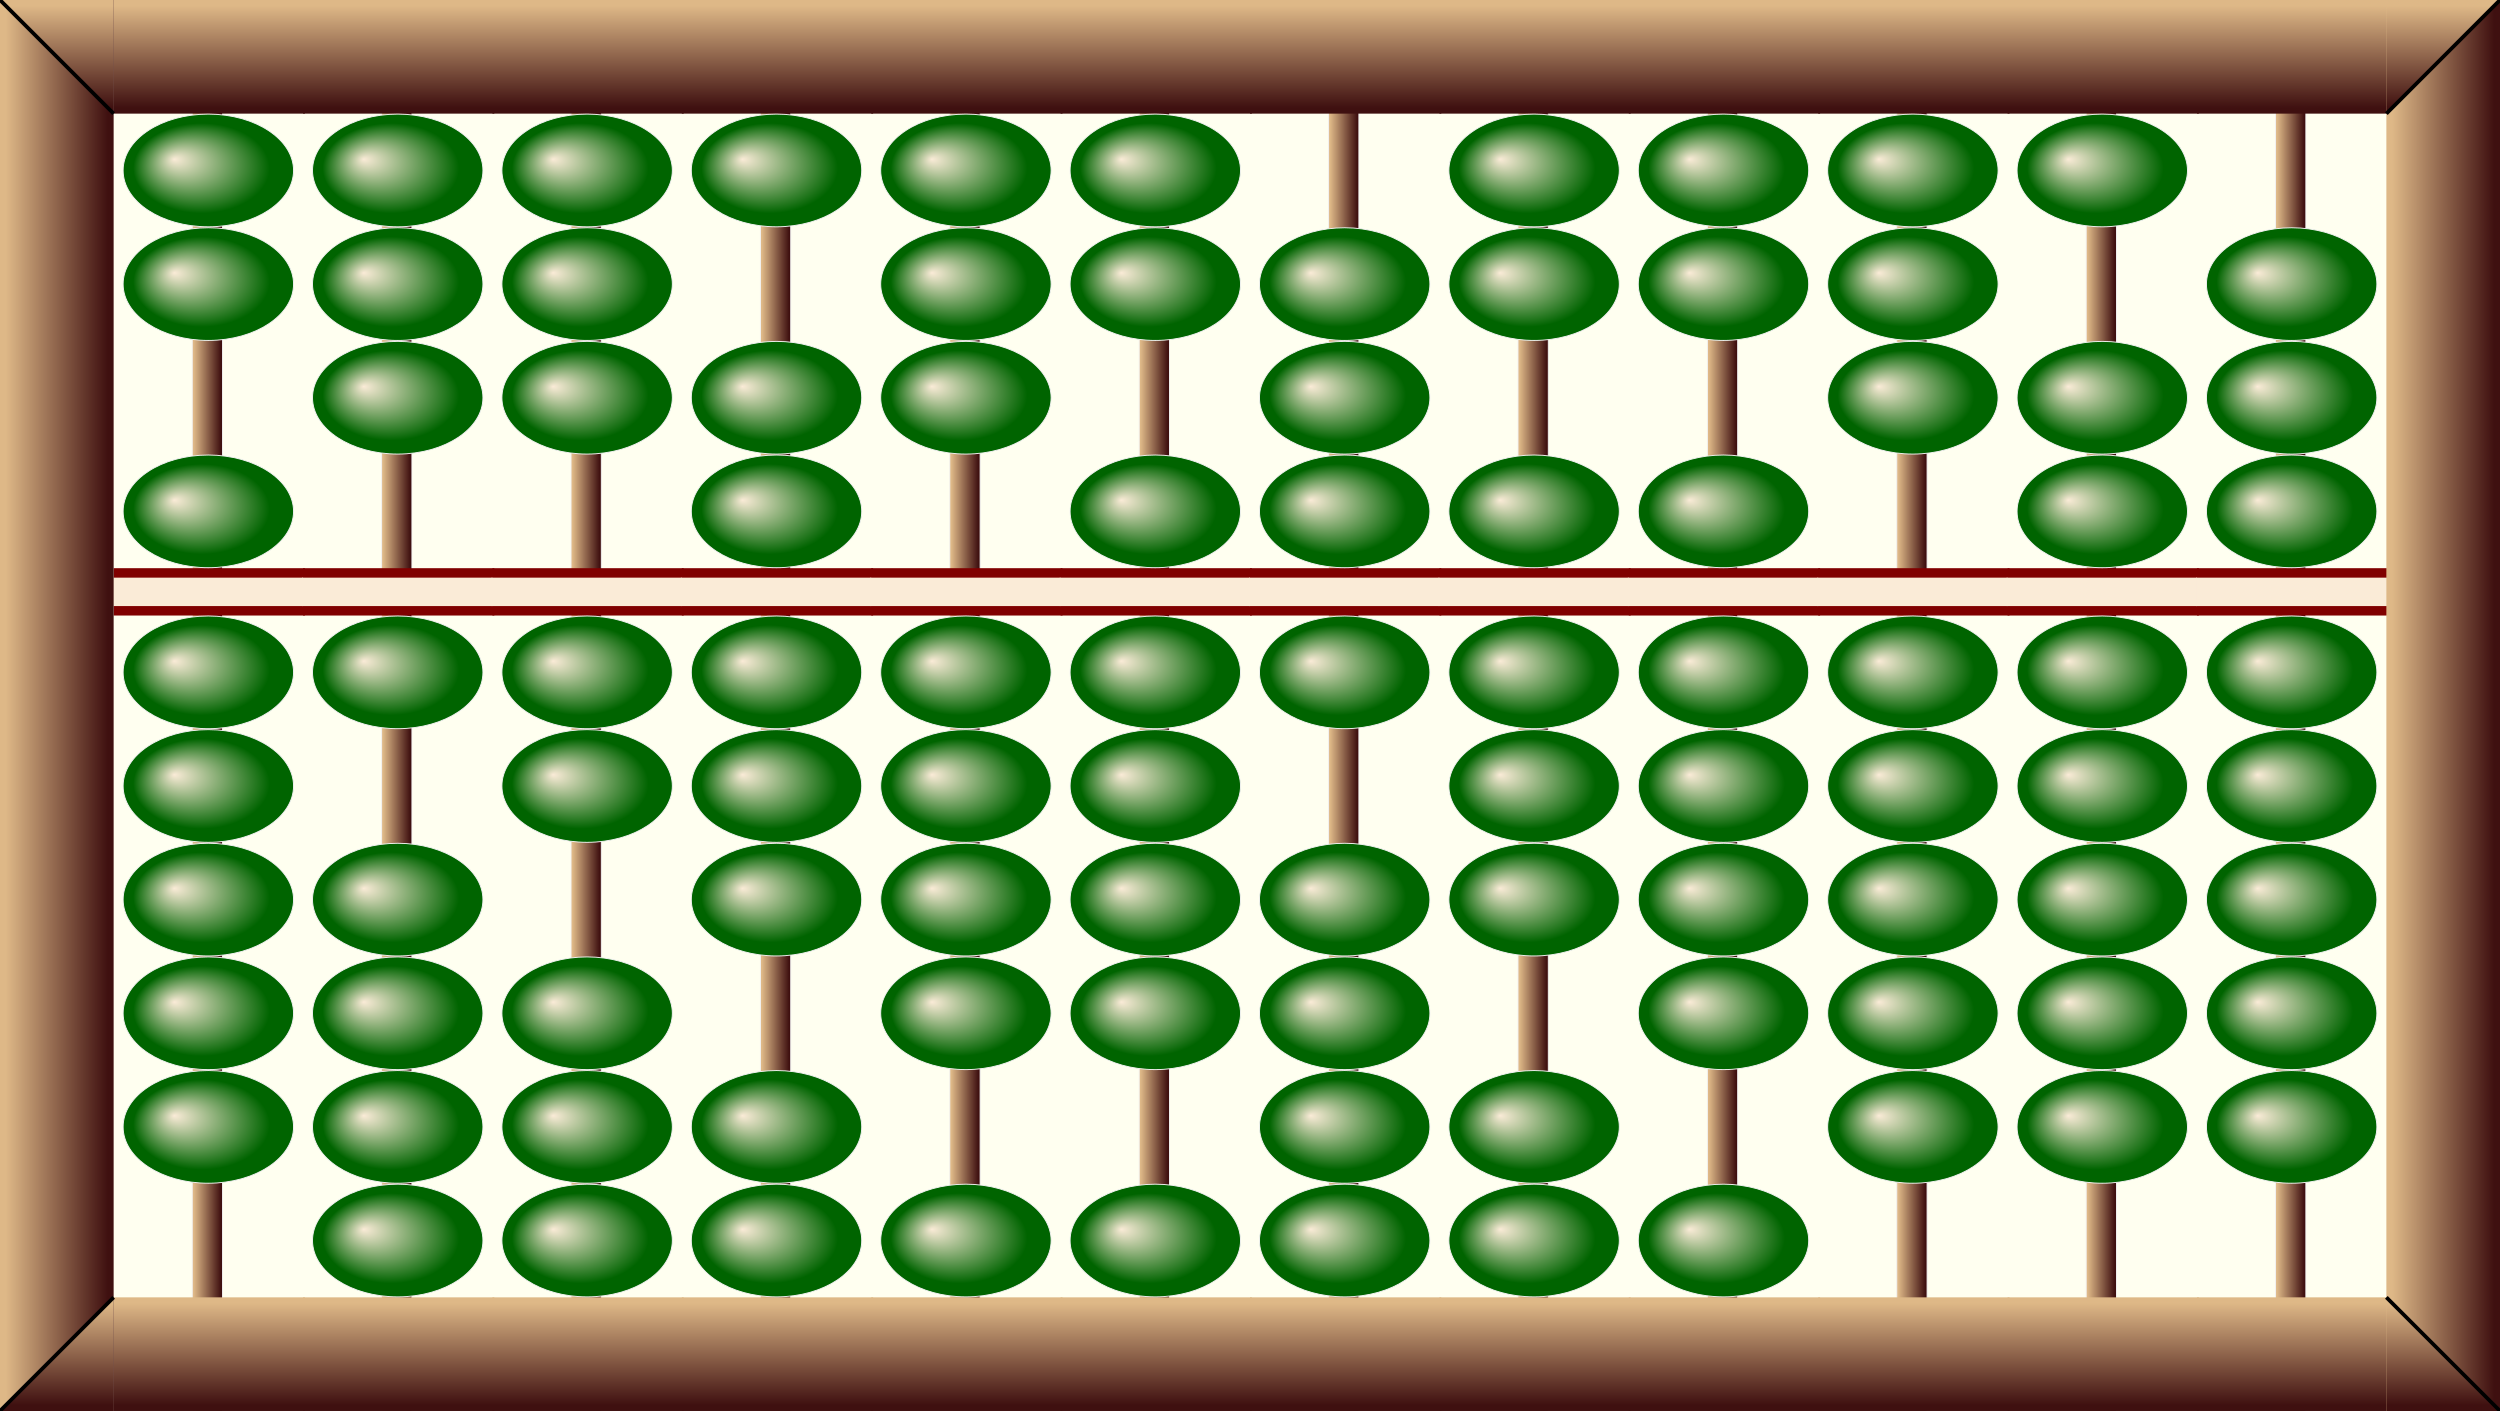
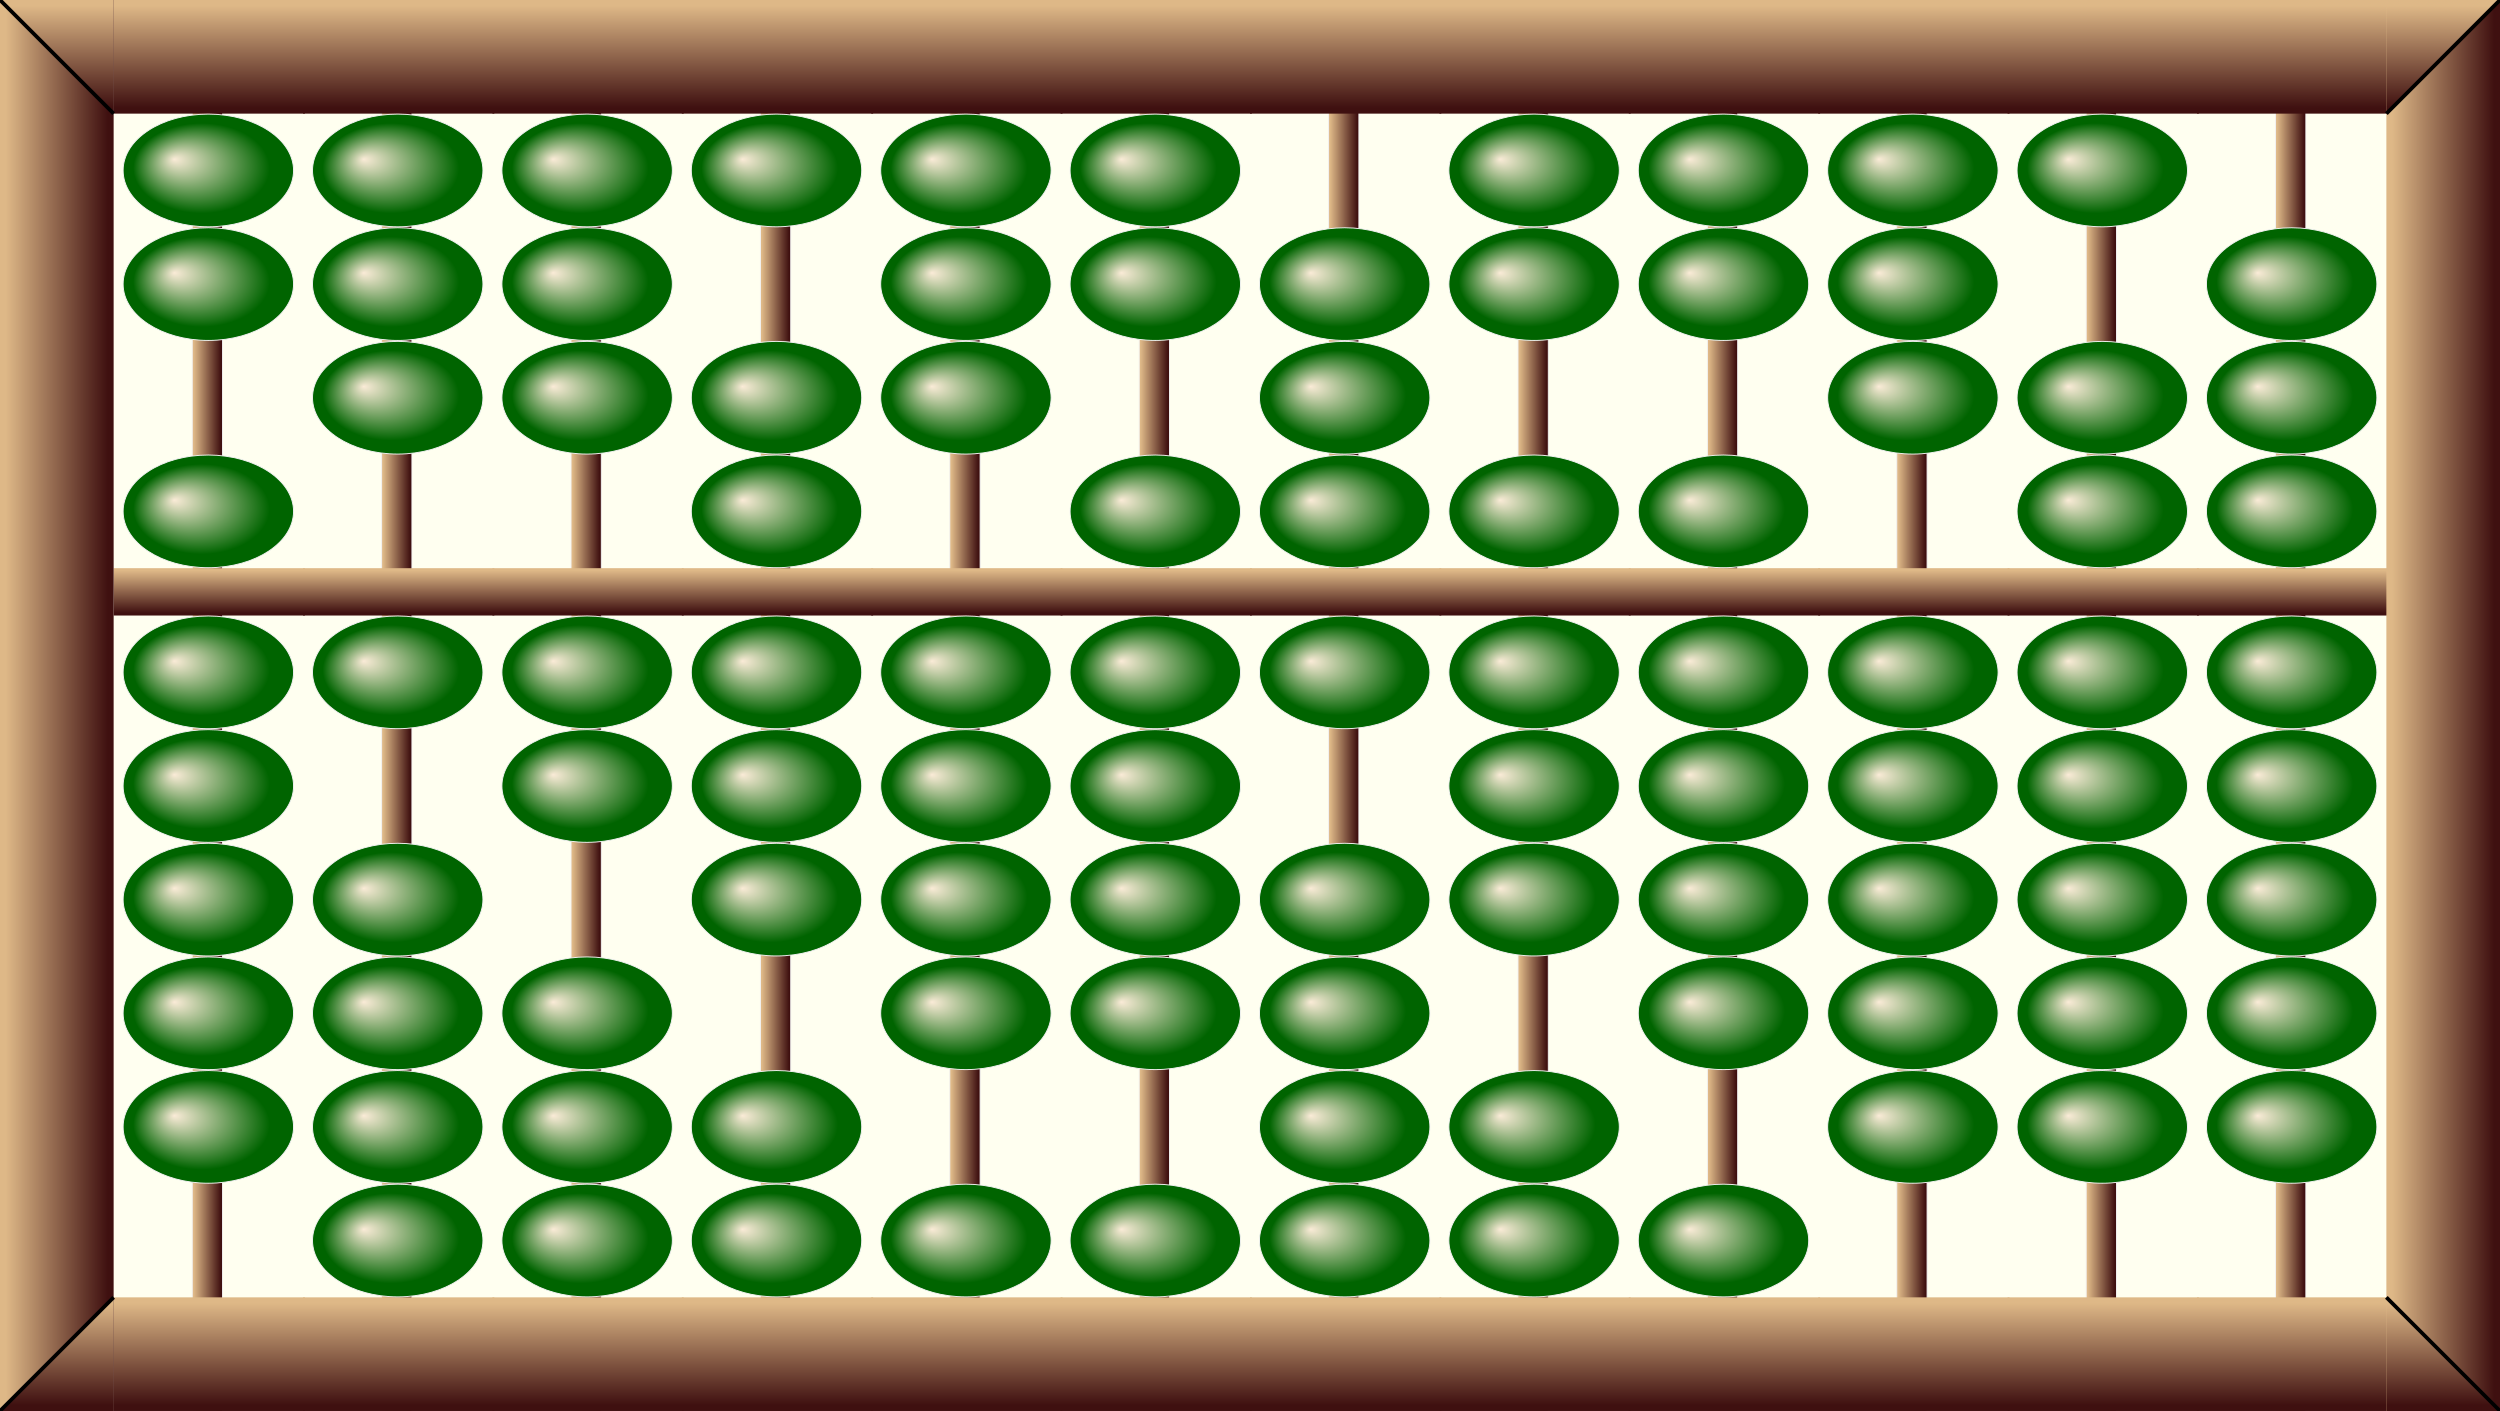
<svg xmlns="http://www.w3.org/2000/svg" x="0px" y="0px" width="660.0px" height="372.5px" viewBox="80 0 2640 1490">
  <style>
.names {;
font: bold 80px mono;
fill: Gold;
}
</style>
  <defs>
    <radialGradient id="grad1" cx="50%" cy="50%" r="50%" fx="30%" fy="40%">
      <stop offset="0%" stop-color="antiquewhite" />
      <stop offset="80%" stop-color="Darkgreen" />
    </radialGradient>
    <linearGradient id="rodgrad">
      <stop offset="5%" stop-color="BurlyWood" />
      <stop offset="95%" stop-color="#3f1010" />
    </linearGradient>
    <linearGradient id="framegrad">
      <stop offset="5%" stop-color="BurlyWood" />
      <stop offset="95%" stop-color="#3f1010" />
    </linearGradient>
    <linearGradient id="framegrad2" gradientTransform="rotate(90)">
      <stop offset="5%" stop-color="BurlyWood" />
      <stop offset="95%" stop-color="#3f1010" />
    </linearGradient>
    <linearGradient id="jap1">
      <stop offset="5%" stop-color="BurlyWood" />
      <stop offset="95%" stop-color="#3f0010" />
    </linearGradient>
    <linearGradient id="jap2">
      <stop offset="5%" stop-color="#250000" />
      <stop offset="95%" stop-color="Peru" />
    </linearGradient>
    <g id="bead">
      <polygon fill="url(#jap1)" stroke="#F2F2F2" points="80,0 5,60 195,60 119,0" />
      <polygon fill="url(#jap2)" stroke="#F2F2F2" points="119,120 195,60 5,60 80,120" />
    </g>
    <g id="bead2">
      <ellipse cx="100" cy="60" rx="90" ry="59.5" fill="url(#grad1)" stroke="#F2F2F2" />
    </g>
    <g id="frame">
      <rect y="0" fill="url(#framegrad2)" width="202" height="120" />
    </g>
    <g id="bar">
-       <rect x="0" y="0" width="202" height="50" fill="Maroon" />
+       <rect x="0" y="0" width="202" height="50" fill="Black" />
      <rect x="-1" y="10" fill="AntiqueWhite" width="202" height="30" />
    </g>
    <g id="bardot">
      <use href="#bar" />
+       <circle cx="100" cy="25" r="12" stroke="black" stroke-width="3" fill="green" />
+     </g>
+     <g id="barc">
+       <rect x="0" y="0" width="202" height="50" fill="url(#framegrad2)" />
+     </g>
+     <g id="barcdot">
+       <use href="#barc" />
      <circle cx="100" cy="25" r="12" stroke="black" stroke-width="3" fill="green" />
    </g>
  </defs>
  <rect width="2560" height="1490" x="80" y="0" fill="Ivory" />
  <rect x="283" y="0.5" fill="url(#rodgrad)" stroke="#F2F2F2" width="32" height="1490" />
  <use href="#frame" x="200" y="0" />
  <use href="#frame" x="200" y="1370" />
-   <use href="#bar" x="200" y="600" />
+   <use href="#barc" x="200" y="600" />
  <use href="#bead2" x="200" y="120" />
  <use href="#bead2" x="200" y="240" />
  <use href="#bead2" x="200" y="480" />
  <use href="#bead2" x="200" y="650" />
  <use href="#bead2" x="200" y="770" />
  <use href="#bead2" x="200" y="890" />
  <use href="#bead2" x="200" y="1010" />
  <use href="#bead2" x="200" y="1130" />
  <rect x="483" y="0.5" fill="url(#rodgrad)" stroke="#F2F2F2" width="32" height="1490" />
  <use href="#frame" x="400" y="0" />
  <use href="#frame" x="400" y="1370" />
-   <use href="#bar" x="400" y="600" />
+   <use href="#barc" x="400" y="600" />
  <use href="#bead2" x="400" y="120" />
  <use href="#bead2" x="400" y="240" />
  <use href="#bead2" x="400" y="360" />
  <use href="#bead2" x="400" y="650" />
  <use href="#bead2" x="400" y="890" />
  <use href="#bead2" x="400" y="1010" />
  <use href="#bead2" x="400" y="1130" />
  <use href="#bead2" x="400" y="1250" />
  <rect x="683" y="0.5" fill="url(#rodgrad)" stroke="#F2F2F2" width="32" height="1490" />
  <use href="#frame" x="600" y="0" />
  <use href="#frame" x="600" y="1370" />
-   <use href="#bar" x="600" y="600" />
+   <use href="#barc" x="600" y="600" />
  <use href="#bead2" x="600" y="120" />
  <use href="#bead2" x="600" y="240" />
  <use href="#bead2" x="600" y="360" />
  <use href="#bead2" x="600" y="650" />
  <use href="#bead2" x="600" y="770" />
  <use href="#bead2" x="600" y="1010" />
  <use href="#bead2" x="600" y="1130" />
  <use href="#bead2" x="600" y="1250" />
  <rect x="883" y="0.5" fill="url(#rodgrad)" stroke="#F2F2F2" width="32" height="1490" />
  <use href="#frame" x="800" y="0" />
  <use href="#frame" x="800" y="1370" />
-   <use href="#bar" x="800" y="600" />
+   <use href="#barc" x="800" y="600" />
  <use href="#bead2" x="800" y="120" />
  <use href="#bead2" x="800" y="360" />
  <use href="#bead2" x="800" y="480" />
  <use href="#bead2" x="800" y="650" />
  <use href="#bead2" x="800" y="770" />
  <use href="#bead2" x="800" y="890" />
  <use href="#bead2" x="800" y="1130" />
  <use href="#bead2" x="800" y="1250" />
  <rect x="1083" y="0.5" fill="url(#rodgrad)" stroke="#F2F2F2" width="32" height="1490" />
  <use href="#frame" x="1000" y="0" />
  <use href="#frame" x="1000" y="1370" />
-   <use href="#bar" x="1000" y="600" />
+   <use href="#barc" x="1000" y="600" />
  <use href="#bead2" x="1000" y="120" />
  <use href="#bead2" x="1000" y="240" />
  <use href="#bead2" x="1000" y="360" />
  <use href="#bead2" x="1000" y="650" />
  <use href="#bead2" x="1000" y="770" />
  <use href="#bead2" x="1000" y="890" />
  <use href="#bead2" x="1000" y="1010" />
  <use href="#bead2" x="1000" y="1250" />
  <rect x="1283" y="0.5" fill="url(#rodgrad)" stroke="#F2F2F2" width="32" height="1490" />
  <use href="#frame" x="1200" y="0" />
  <use href="#frame" x="1200" y="1370" />
-   <use href="#bar" x="1200" y="600" />
+   <use href="#barc" x="1200" y="600" />
  <use href="#bead2" x="1200" y="120" />
  <use href="#bead2" x="1200" y="240" />
  <use href="#bead2" x="1200" y="480" />
  <use href="#bead2" x="1200" y="650" />
  <use href="#bead2" x="1200" y="770" />
  <use href="#bead2" x="1200" y="890" />
  <use href="#bead2" x="1200" y="1010" />
  <use href="#bead2" x="1200" y="1250" />
  <rect x="1483" y="0.5" fill="url(#rodgrad)" stroke="#F2F2F2" width="32" height="1490" />
  <use href="#frame" x="1400" y="0" />
  <use href="#frame" x="1400" y="1370" />
-   <use href="#bar" x="1400" y="600" />
+   <use href="#barc" x="1400" y="600" />
  <use href="#bead2" x="1400" y="240" />
  <use href="#bead2" x="1400" y="360" />
  <use href="#bead2" x="1400" y="480" />
  <use href="#bead2" x="1400" y="650" />
  <use href="#bead2" x="1400" y="890" />
  <use href="#bead2" x="1400" y="1010" />
  <use href="#bead2" x="1400" y="1130" />
  <use href="#bead2" x="1400" y="1250" />
  <rect x="1683" y="0.5" fill="url(#rodgrad)" stroke="#F2F2F2" width="32" height="1490" />
  <use href="#frame" x="1600" y="0" />
  <use href="#frame" x="1600" y="1370" />
-   <use href="#bar" x="1600" y="600" />
+   <use href="#barc" x="1600" y="600" />
  <use href="#bead2" x="1600" y="120" />
  <use href="#bead2" x="1600" y="240" />
  <use href="#bead2" x="1600" y="480" />
  <use href="#bead2" x="1600" y="650" />
  <use href="#bead2" x="1600" y="770" />
  <use href="#bead2" x="1600" y="890" />
  <use href="#bead2" x="1600" y="1130" />
  <use href="#bead2" x="1600" y="1250" />
  <rect x="1883" y="0.5" fill="url(#rodgrad)" stroke="#F2F2F2" width="32" height="1490" />
  <use href="#frame" x="1800" y="0" />
  <use href="#frame" x="1800" y="1370" />
-   <use href="#bar" x="1800" y="600" />
+   <use href="#barc" x="1800" y="600" />
  <use href="#bead2" x="1800" y="120" />
  <use href="#bead2" x="1800" y="240" />
  <use href="#bead2" x="1800" y="480" />
  <use href="#bead2" x="1800" y="650" />
  <use href="#bead2" x="1800" y="770" />
  <use href="#bead2" x="1800" y="890" />
  <use href="#bead2" x="1800" y="1010" />
  <use href="#bead2" x="1800" y="1250" />
  <rect x="2083" y="0.5" fill="url(#rodgrad)" stroke="#F2F2F2" width="32" height="1490" />
  <use href="#frame" x="2000" y="0" />
  <use href="#frame" x="2000" y="1370" />
-   <use href="#bar" x="2000" y="600" />
+   <use href="#barc" x="2000" y="600" />
  <use href="#bead2" x="2000" y="120" />
  <use href="#bead2" x="2000" y="240" />
  <use href="#bead2" x="2000" y="360" />
  <use href="#bead2" x="2000" y="650" />
  <use href="#bead2" x="2000" y="770" />
  <use href="#bead2" x="2000" y="890" />
  <use href="#bead2" x="2000" y="1010" />
  <use href="#bead2" x="2000" y="1130" />
  <rect x="2283" y="0.5" fill="url(#rodgrad)" stroke="#F2F2F2" width="32" height="1490" />
  <use href="#frame" x="2200" y="0" />
  <use href="#frame" x="2200" y="1370" />
-   <use href="#bar" x="2200" y="600" />
+   <use href="#barc" x="2200" y="600" />
  <use href="#bead2" x="2200" y="120" />
  <use href="#bead2" x="2200" y="360" />
  <use href="#bead2" x="2200" y="480" />
  <use href="#bead2" x="2200" y="650" />
  <use href="#bead2" x="2200" y="770" />
  <use href="#bead2" x="2200" y="890" />
  <use href="#bead2" x="2200" y="1010" />
  <use href="#bead2" x="2200" y="1130" />
  <rect x="2483" y="0.5" fill="url(#rodgrad)" stroke="#F2F2F2" width="32" height="1490" />
  <use href="#frame" x="2400" y="0" />
  <use href="#frame" x="2400" y="1370" />
-   <use href="#bar" x="2400" y="600" />
+   <use href="#barc" x="2400" y="600" />
  <use href="#bead2" x="2400" y="240" />
  <use href="#bead2" x="2400" y="360" />
  <use href="#bead2" x="2400" y="480" />
  <use href="#bead2" x="2400" y="650" />
  <use href="#bead2" x="2400" y="770" />
  <use href="#bead2" x="2400" y="890" />
  <use href="#bead2" x="2400" y="1010" />
  <use href="#bead2" x="2400" y="1130" />
  <rect x="80" y="0" fill="url(#framegrad)" width="120" height="1490" />
  <polygon fill="url(#framegrad2)" points="80,0 200,120 200,0" />
  <line x1="80" y1="0" x2="200" y2="120" stroke="black" stroke-width="4" />
  <polygon fill="url(#framegrad2)" points="80,1490      200,1370 200,1490" />
  <line x1="80" y1="1490" x2="200" y2="1370" stroke="black" stroke-width="4" />
  <rect x="2600" y="0" fill="url(#framegrad)" width="120" height="1490" />
  <polygon fill="url(#framegrad2)" points="2600,120      2720,0 2600,0" />
  <line x1="2600" y1="120" x2="2720" y2="0" stroke="black" stroke-width="4" />
  <polygon fill="url(#framegrad2)" points="2600,     1370 2720,1490 2600,1490" />
  <line x1="2600" y1="1370" x2="2720" y2="1490" stroke="black" stroke-width="4" />
</svg>
